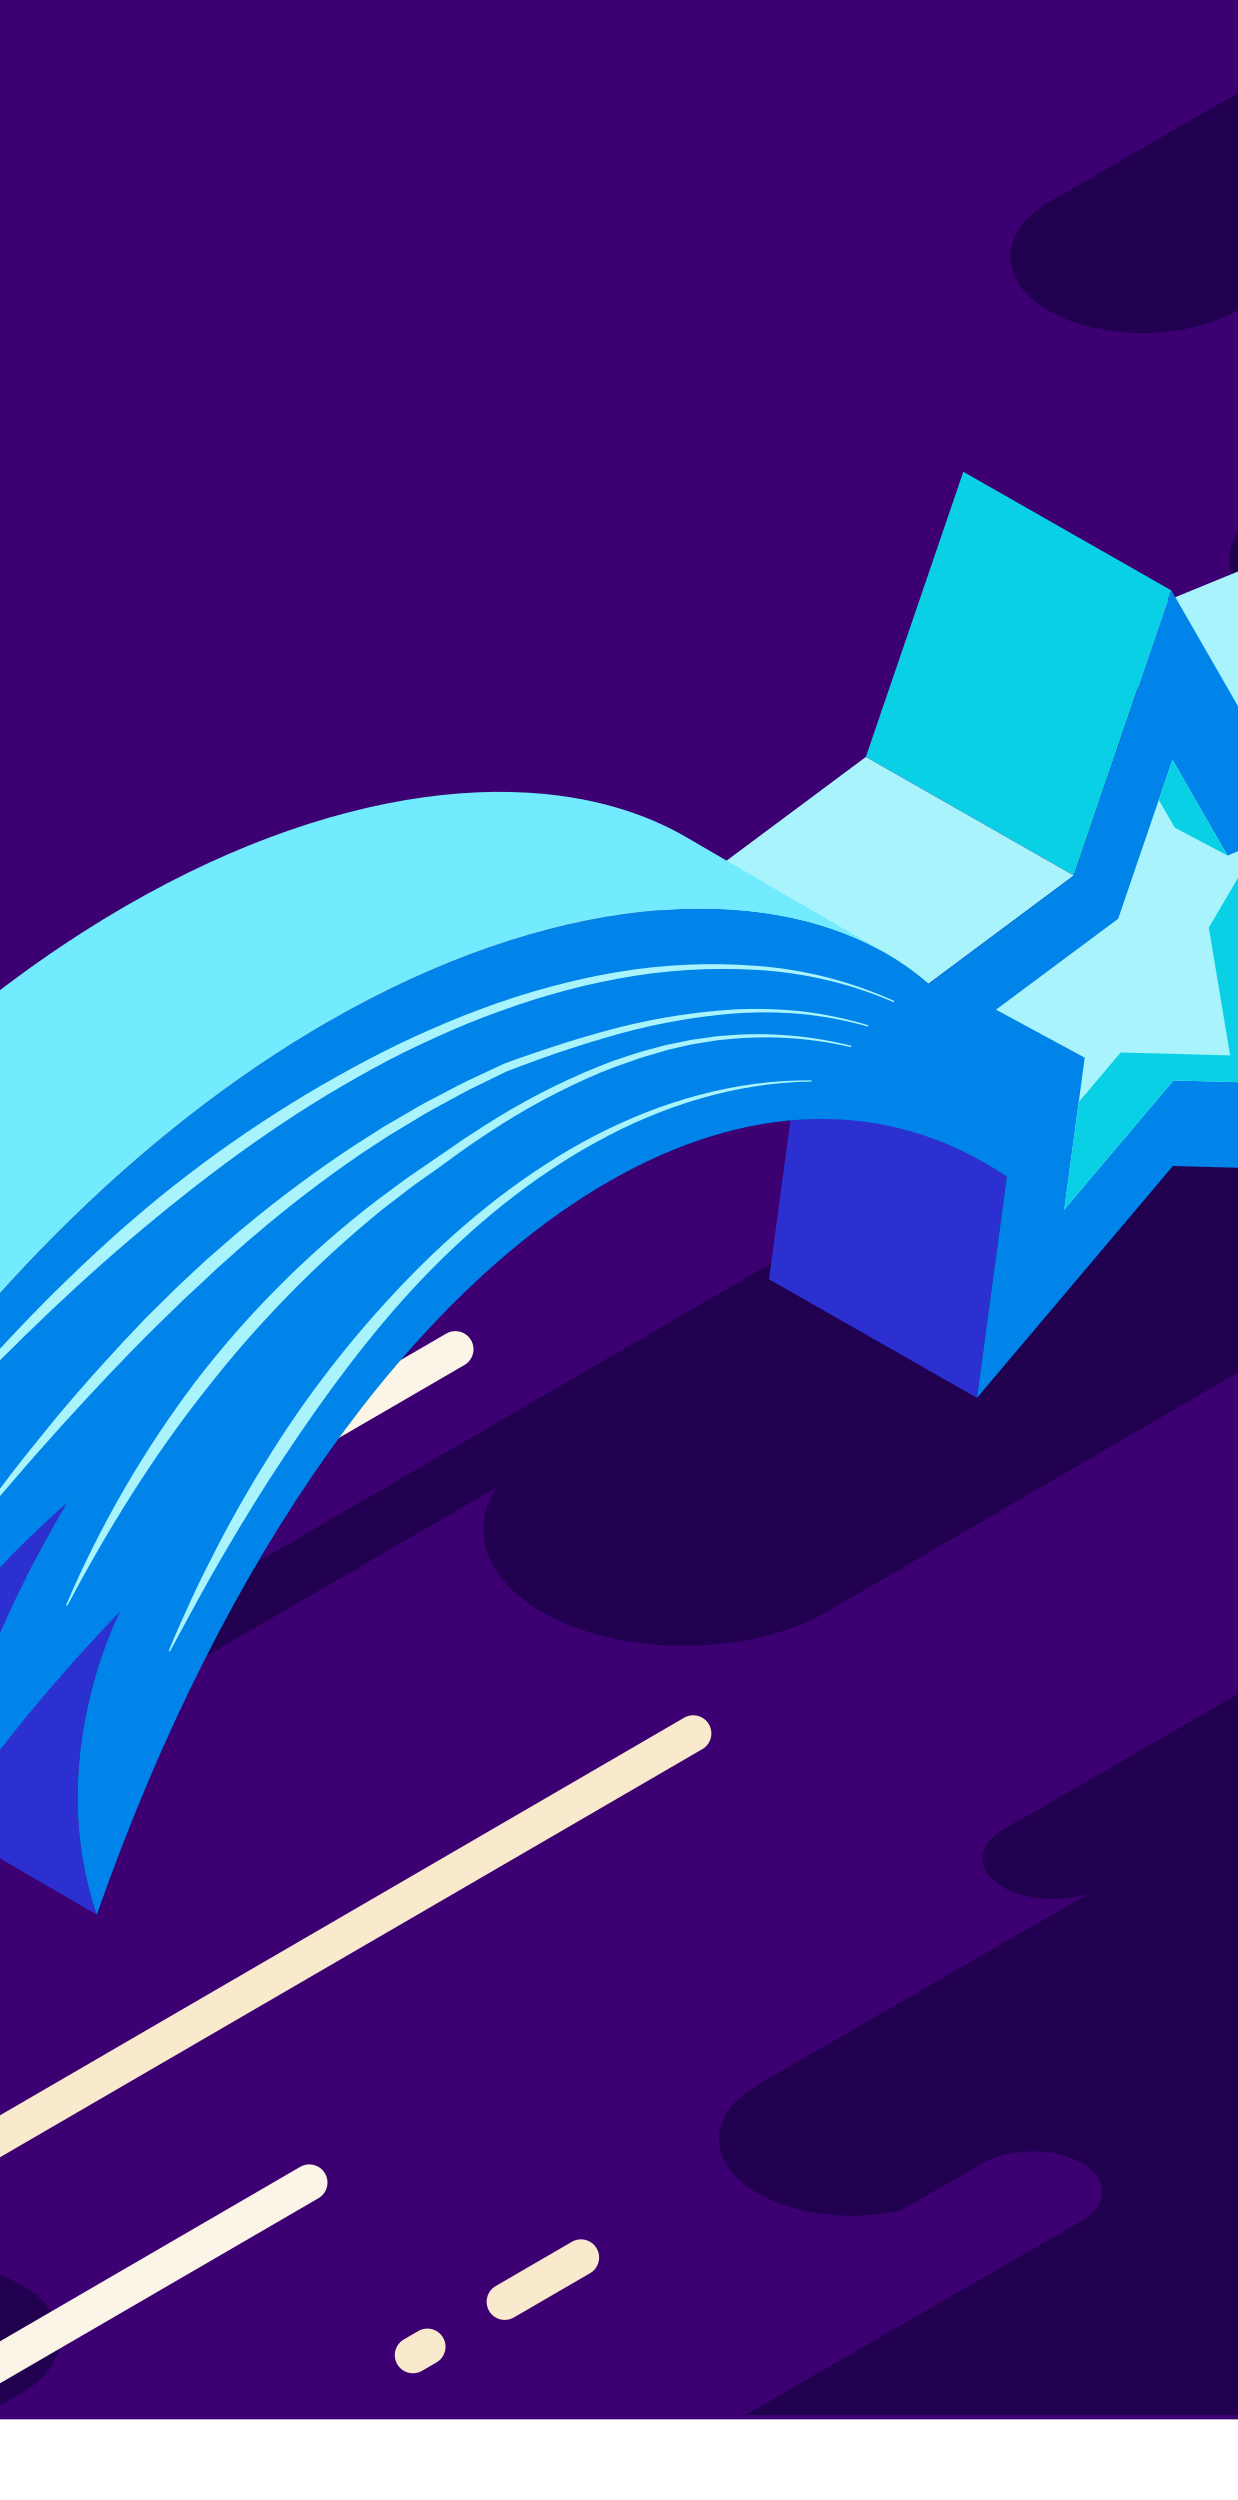
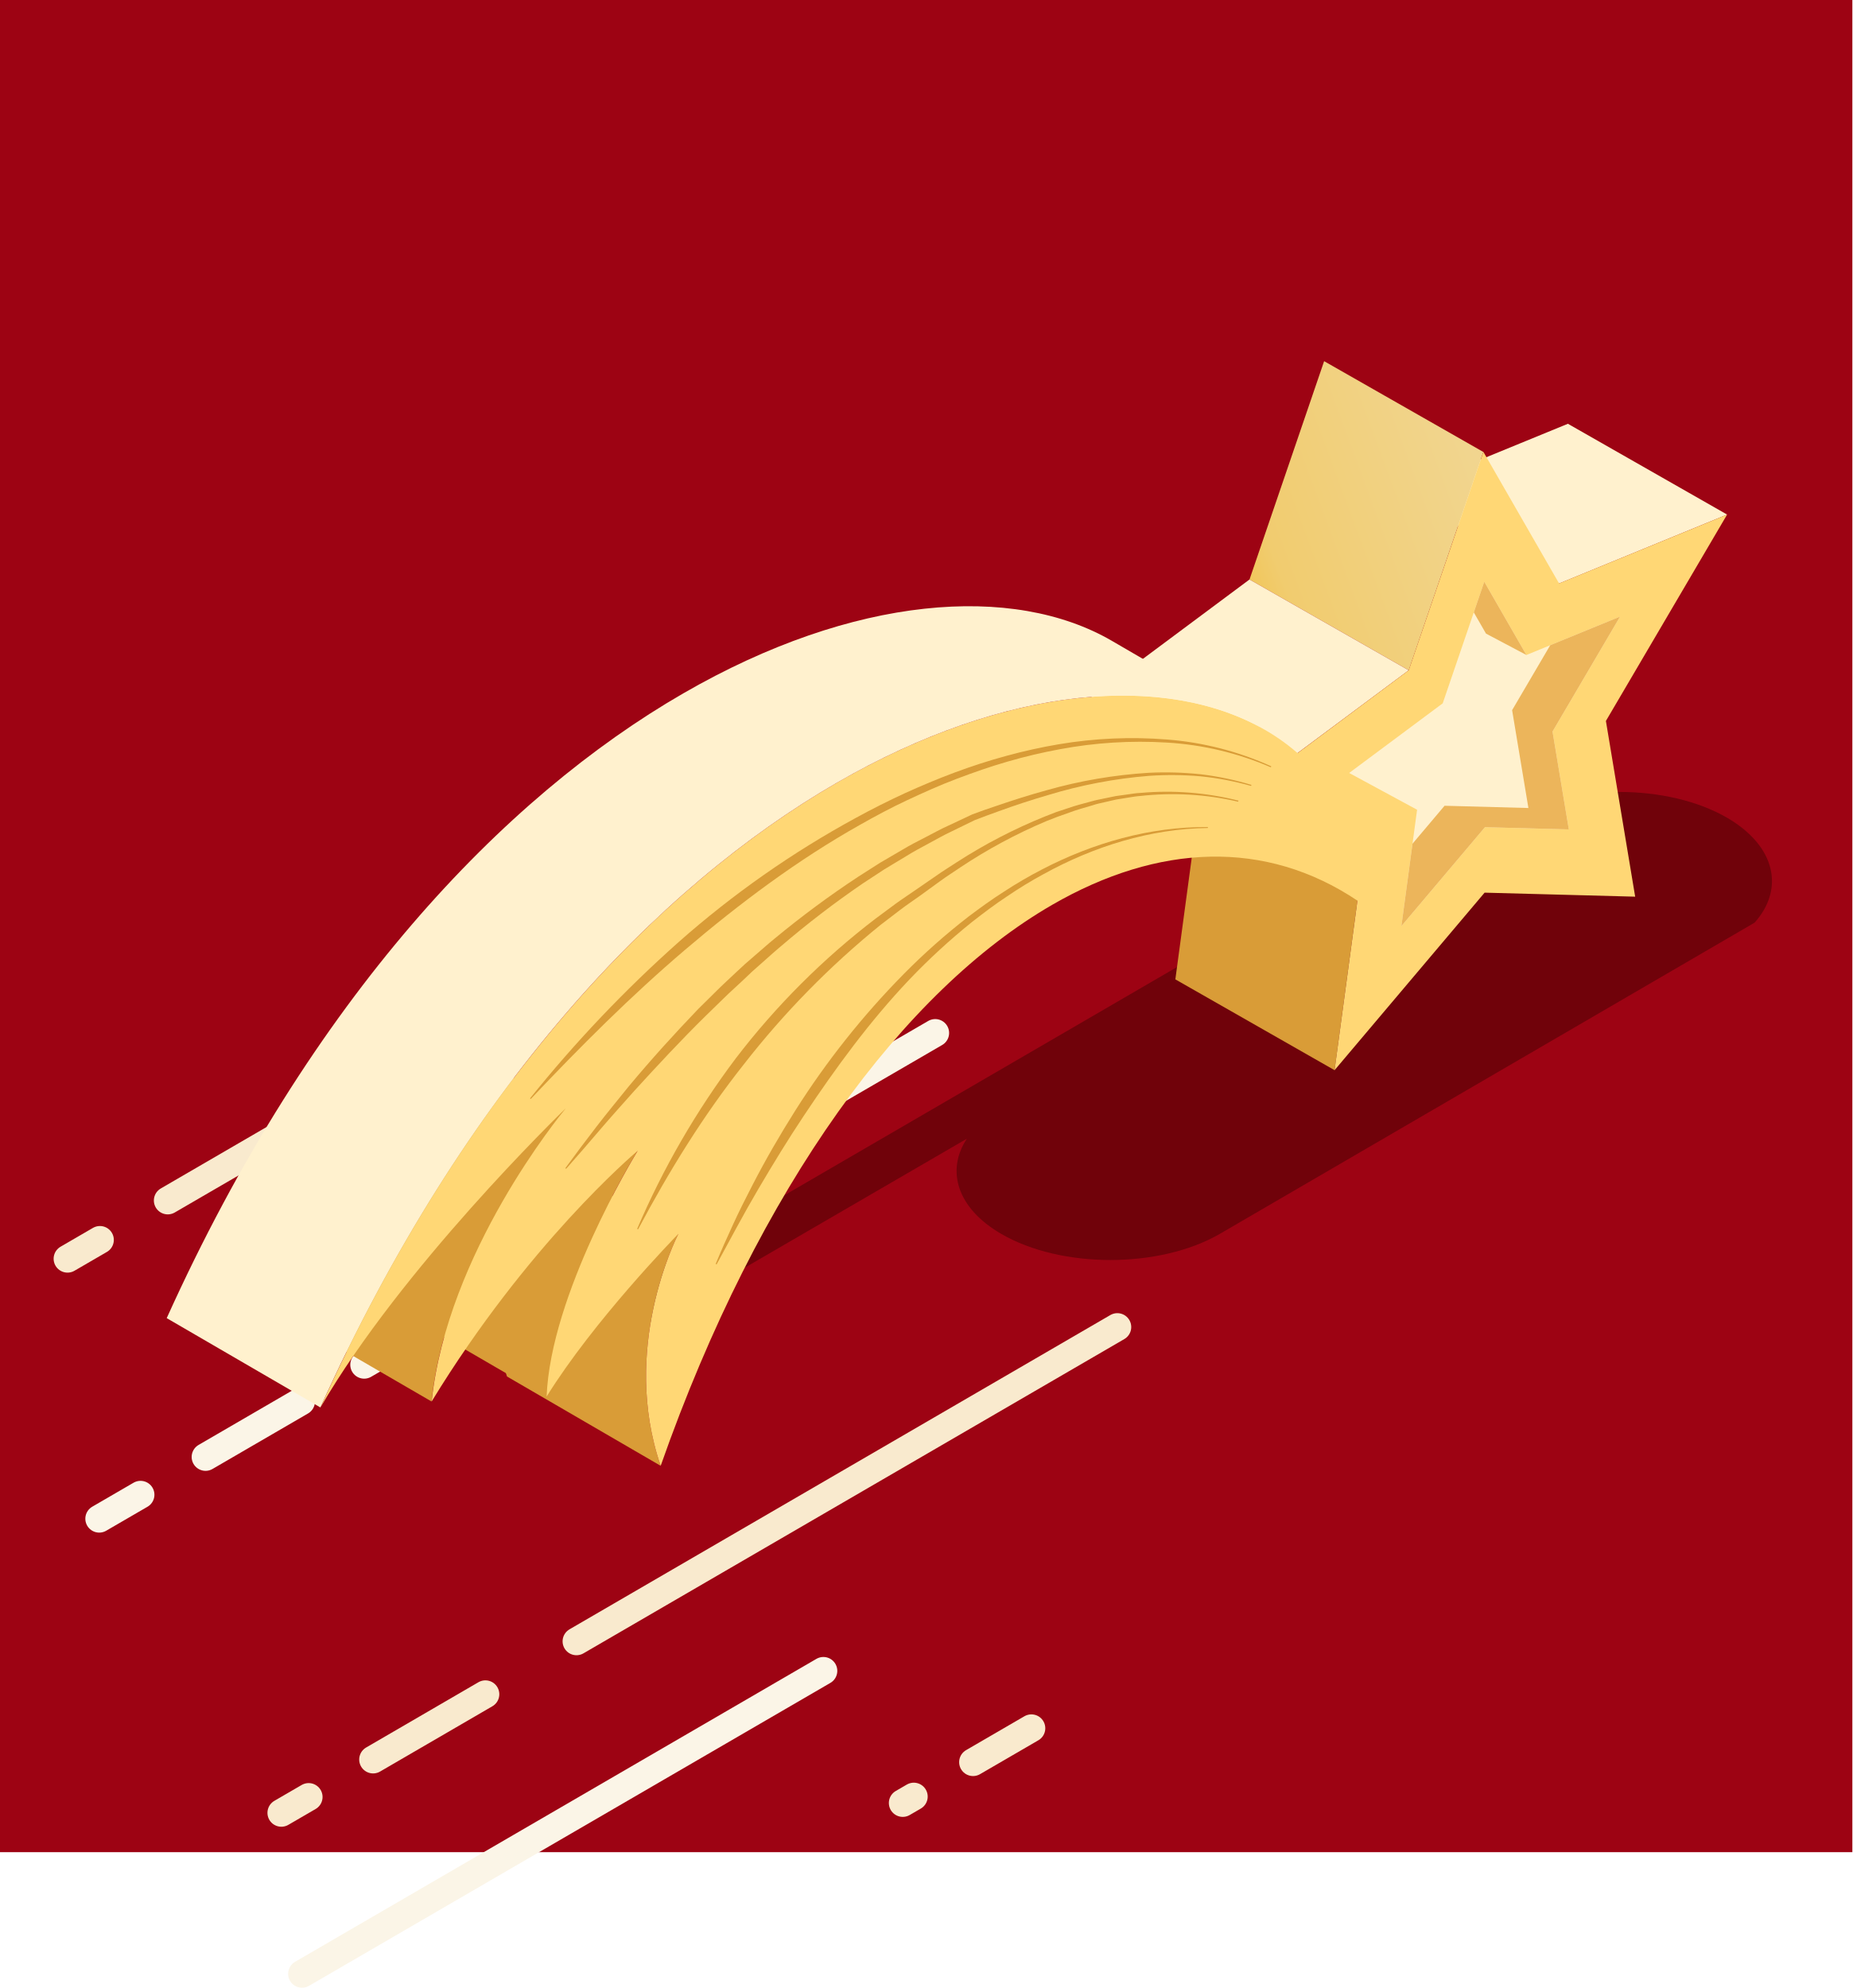
- <svg xmlns="http://www.w3.org/2000/svg" viewBox="190 0 307 620">
+ <svg xmlns="http://www.w3.org/2000/svg" width="600px" height="644px" viewBox="0 0 600 644" version="1.1">
  <defs>
-     <style>.cls-1{isolation:isolate;}.cls-2{fill:#3c0073;}.cls-3{fill:#090d58;opacity:0.46;mix-blend-mode:multiply;}.cls-4,.cls-5{fill:none;stroke-linecap:round;stroke-linejoin:round;stroke-width:9px;}.cls-4{stroke:#f9eace;}.cls-5{stroke:#fbf5e7;}.cls-6{fill:#a9f4fc;}.cls-7{fill:#2c30d1;}.cls-8{fill:#0ad0e5;}.cls-9{fill:#0084e9;}.cls-10{fill:#73ebff;}</style>
+     <linearGradient x1="118.49%" y1="8.583%" x2="-68.718%" y2="100%" id="linearGradient-1">
+       <stop stop-color="#F1D899" offset="0%" />
+       <stop stop-color="#F1CC6F" offset="58%" />
+       <stop stop-color="#F2B51C" offset="84.504%" />
+       <stop stop-color="#D49800" offset="100%" />
+     </linearGradient>
  </defs>
-   <g class="cls-1">
-     <g id="Layer_1" data-name="Layer 1">
-       <rect class="cls-2" width="600" height="600" />
-       <g id="_Group_" data-name="&lt;Group&gt;">
-         <path id="_Path_" data-name="&lt;Path&gt;" class="cls-3" d="M537.59-.39,450.21,50.06c-12.86,7.43-12.93,19.58-.15,27s33.76,7.43,46.62,0l3.07-1.77c-2.24,3.57-.93,7.73,4,10.58,4.7,2.73,11.49,3.55,17.48,2.48l27.23-15.72c6.8-3.92,17.88-3.92,24.63,0S579.76,83,573,86.9L498.6,129.83c-6.47,7.19-4.54,16.3,5.8,22.31,12.78,7.43,33.76,7.43,46.62,0l49-28.28V-.39Z" />
-         <path id="_Path_2" data-name="&lt;Path&gt;" class="cls-3" d="M458.22,550.76,374.8,598.92H600V388.75l-6.9,4c4.34-3.9,3.59-9.18-2.26-12.58-6.75-3.92-17.83-3.92-24.63,0L438.76,453.74c-6.8,3.92-6.83,10.34-.08,14.27,5.86,3.4,15,3.85,21.71,1.35L378,516.94c-12.86,7.43-12.93,19.58-.15,27,9.58,5.57,23.77,7,35.7,4.18l20.14-11.63c6.8-3.92,17.88-3.92,24.63,0S465,546.84,458.22,550.76Z" />
-         <path id="_Path_3" data-name="&lt;Path&gt;" class="cls-3" d="M195.32,566.64c-9.58-5.57-23.77-7-35.7-4.18l-20.14,11.63c-6.8,3.92-17.88,3.92-24.63,0-4.45-2.58-5.93-6.25-4.5-9.57l43.27-25.15c12.86-7.48,12.93-19.72.15-27.2s-33.76-7.48-46.62,0L104.08,514c2.24-3.59.93-7.78-4-10.65-4.7-2.75-11.49-3.58-17.48-2.5L55.41,516.64c-6.8,4-17.88,4-24.63,0s-6.72-10.42.08-14.37L105.22,459c6.47-7.24,4.54-16.41-5.8-22.47-12.78-7.48-33.76-7.48-46.62,0L.69,466.86V598.92H186l9.13-5.27C208,586.22,208.1,574.07,195.32,566.64Z" />
-         <path id="_Path_4" data-name="&lt;Path&gt;" class="cls-3" d="M28.8,60.26,133.86-.39H.69V184.75l47.57-27.47c6.8-3.92,6.83-10.34.08-14.27-5.86-3.4-15-3.85-21.71-1.35L109,94.09c12.86-7.43,12.93-19.58.15-27-9.58-5.57-23.77-7-35.7-4.18L53.35,74.53c-6.8,3.92-17.88,3.92-24.63,0S22,64.19,28.8,60.26Z" />
+   <g id="Page-1" stroke="none" stroke-width="1" fill="none" fill-rule="evenodd">
+     <g id="03">
+       <rect id="Rectangle" fill="#9D0313" x="0" y="0" width="600" height="600" />
+       <path d="M559.59,265 C540.34,253.73 508.73,253.73 489.35,265 L436.3,295.77 C437.558,293.034 436.896,289.798 434.666,287.776 C432.435,285.753 429.15,285.411 426.55,286.93 L190.89,423.93 C188.724,425.154 187.383,427.448 187.38,429.936 C187.376,432.424 188.711,434.722 190.874,435.952 C193.036,437.182 195.693,437.155 197.83,435.88 L313.17,368.88 C306.35,379.23 310.02,391.41 324.31,399.71 C343.72,410.99 375.57,410.99 395.11,399.71 L568.33,298.89 C578.07,288 575.18,274.16 559.59,265 Z" id="Path" fill="#600102" opacity="0.46" style="mix-blend-mode: multiply;" />
+       <g id="Path" transform="translate(21, 255)" stroke-linecap="round" stroke-linejoin="round" stroke-width="9">
+         <path d="M89.93,150.64 L347.43,0.99" id="_Path_5" stroke="#F9EACE" />
+         <path d="M294.18,315.84 L313.08,304.86" id="_Path_6" stroke="#F9EACE" />
+         <path d="M271.41,329.07 L274.99,326.99" id="_Path_7" stroke="#F9EACE" />
+         <path d="M76.83,384.41 L245.71,286.27" id="_Path_8" stroke="#FBF5E7" />
+         <path d="M33.34,133.89 L122.76,81.93" id="_Path_9" stroke="#F9EACE" />
+         <path d="M0.87,152.76 L11.37,146.66" id="_Path_10" stroke="#F9EACE" />
+         <path d="M165.73,276.7 L340.92,174.89" id="_Path_11" stroke="#F9EACE" />
+         <path d="M99.85,314.99 L136.23,293.84" id="_Path_12" stroke="#F9EACE" />
+         <path d="M70.13,332.26 L78.98,327.12" id="_Path_13" stroke="#F9EACE" />
+         <path d="M96.96,187.11 L281.93,79.62" id="_Path_14" stroke="#FBF5E7" />
+         <path d="M45.58,216.97 L76.52,198.99" id="_Path_15" stroke="#FBF5E7" />
+         <path d="M11.14,236.98 L24.52,229.21" id="_Path_16" stroke="#FBF5E7" />
      </g>
-       <path class="cls-3" d="M559.59,265c-19.25-11.27-50.86-11.27-70.24,0L436.3,295.77a6.9,6.9,0,0,0-9.75-8.84l-235.66,137a6.91,6.91,0,1,0,6.94,11.95l115.34-67c-6.82,10.35-3.15,22.53,11.14,30.83,19.41,11.28,51.26,11.28,70.8,0L568.33,298.89C578.07,288,575.18,274.16,559.59,265Z" />
-       <g id="Path">
-         <line id="_Path_5" data-name="&lt;Path&gt;" class="cls-4" x1="110.93" y1="405.64" x2="368.43" y2="255.99" />
-         <line id="_Path_6" data-name="&lt;Path&gt;" class="cls-4" x1="315.18" y1="570.84" x2="334.08" y2="559.86" />
-         <line id="_Path_7" data-name="&lt;Path&gt;" class="cls-4" x1="292.41" y1="584.07" x2="295.99" y2="581.99" />
-         <line id="_Path_8" data-name="&lt;Path&gt;" class="cls-5" x1="97.83" y1="639.41" x2="266.71" y2="541.27" />
-         <line id="_Path_9" data-name="&lt;Path&gt;" class="cls-4" x1="54.34" y1="388.89" x2="143.76" y2="336.93" />
-         <line id="_Path_10" data-name="&lt;Path&gt;" class="cls-4" x1="21.87" y1="407.76" x2="32.37" y2="401.66" />
-         <line id="_Path_11" data-name="&lt;Path&gt;" class="cls-4" x1="186.73" y1="531.7" x2="361.92" y2="429.89" />
-         <line id="_Path_12" data-name="&lt;Path&gt;" class="cls-4" x1="120.85" y1="569.99" x2="157.23" y2="548.84" />
-         <line id="_Path_13" data-name="&lt;Path&gt;" class="cls-4" x1="91.13" y1="587.26" x2="99.98" y2="582.12" />
-         <line id="_Path_14" data-name="&lt;Path&gt;" class="cls-5" x1="117.96" y1="442.11" x2="302.93" y2="334.62" />
-         <line id="_Path_15" data-name="&lt;Path&gt;" class="cls-5" x1="66.58" y1="471.97" x2="97.52" y2="453.99" />
-         <line id="_Path_16" data-name="&lt;Path&gt;" class="cls-5" x1="32.14" y1="491.98" x2="45.52" y2="484.21" />
-       </g>
-       <g id="_Group_2" data-name="&lt;Group&gt;">
-         <g id="_Group_3" data-name="&lt;Group&gt;">
-           <g id="_Group_4" data-name="&lt;Group&gt;" class="cls-1">
-             <g id="_Group_5" data-name="&lt;Group&gt;">
-               <polygon id="_Path_17" data-name="&lt;Path&gt;" class="cls-6" points="504.98 189.03 453.41 159.61 507.86 137.28 559.43 166.69 504.98 189.03" />
+       <g id="_Group_2" transform="translate(54, 117)">
+         <g id="_Group_3">
+           <g id="_Group_4" transform="translate(296, 0)">
+             <g id="_Group_5" transform="translate(103, 20)" fill="#FFF1CE">
+               <polygon id="_Path_17" points="51.98 52.03 0.41 22.61 54.86 0.28 106.43 29.69" />
            </g>
-             <g id="_Group_6" data-name="&lt;Group&gt;">
-               <polygon id="_Path_18" data-name="&lt;Path&gt;" class="cls-7" points="432.28 346.68 380.71 317.26 389.83 249.61 441.4 279.02 432.28 346.68" />
+             <g id="_Group_6" transform="translate(30, 132)" fill="#D99C37">
+               <polygon id="_Path_18" points="52.28 97.68 0.71 68.26 9.83 0.61 61.4 30.02" />
            </g>
-             <g id="_Group_7" data-name="&lt;Group&gt;">
-               <polygon id="_Path_19" data-name="&lt;Path&gt;" class="cls-8" points="456.3 217.13 404.73 187.72 428.9 117 480.47 146.41 456.3 217.13" />
+             <g id="_Group_7" transform="translate(54, 0)" fill="url(#linearGradient-1)">
+               <polygon id="_Path_19" points="52.3 100.13 0.73 70.72 24.9 0 76.47 29.41" />
            </g>
-             <g id="_Group_8" data-name="&lt;Group&gt;">
-               <polygon id="_Path_20" data-name="&lt;Path&gt;" class="cls-6" points="401.89 257.65 350.32 228.24 404.73 187.72 456.3 217.13 401.89 257.65" />
+             <g id="_Group_8" transform="translate(0, 70)" fill="#FFF1CE">
+               <polygon id="_Path_20" points="51.89 70.65 0.32 41.24 54.73 0.72 106.3 30.13" />
            </g>
          </g>
-           <g id="_Group_9" data-name="&lt;Group&gt;" class="cls-1">
-             <g id="_Group_10" data-name="&lt;Group&gt;">
-               <path id="_Path_21" data-name="&lt;Path&gt;" class="cls-7" d="M214,474.84l-49.77-28.93c-12.93-37.84,4.81-73.25,5.75-75.12l49.77,28.93C218.78,401.58,201,437,214,474.84Z" />
+           <g id="_Group_9" transform="translate(0, 29)">
+             <g id="_Group_10" transform="translate(105, 224)" fill="#D99C37">
+               <path d="M55,104.84 L5.23,75.91 C-7.7,38.07 10.04,2.66 10.98,0.79 L60.75,29.72 C59.78,31.58 42,67 55,104.84 Z" id="_Path_21" />
            </g>
-             <g id="_Group_11" data-name="&lt;Group&gt;">
-               <path id="_Path_22" data-name="&lt;Path&gt;" class="cls-7" d="M177,452.45l-49.77-28.93c1.27-33,28.1-77.32,29.51-79.65l49.77,28.93C205.11,375.13,178.28,419.41,177,452.45Z" />
+             <g id="_Group_11" transform="translate(73, 197)" fill="#D99C37">
+               <path d="M50,109.45 L0.23,80.52 C1.5,47.52 28.33,3.2 29.74,0.87 L79.51,29.8 C78.11,32.13 51.28,76.41 50,109.45 Z" id="_Path_22" />
            </g>
-             <g id="_Group_12" data-name="&lt;Group&gt;">
-               <path id="_Path_23" data-name="&lt;Path&gt;" class="cls-7" d="M139.78,454,90,425.1c5.07-48.28,41.55-92.69,43.47-95L183.25,359C181.33,361.34,144.84,405.75,139.78,454Z" />
+             <g id="_Group_12" transform="translate(36, 184)" fill="#D99C37">
+               <path d="M49.78,124 L0,95.1 C5.07,46.82 41.55,2.41 43.47,0.1 L93.25,29 C91.33,31.34 54.84,75.75 49.78,124 Z" id="_Path_23" />
            </g>
-             <path id="_Path_24" data-name="&lt;Path&gt;" class="cls-9" d="M559.43,166.69,505,189l-24.51-42.61L456.3,217.13l-36,26.84c-30.26-26.47-87.51-26-149.13,9.53-58.34,33.68-120.55,98.83-167.35,202.39,26.32-45.18,76.82-94.31,79.47-96.9-1.92,2.34-38.4,46.75-43.47,95,31-50.77,65-79.71,66.75-81.24-1.41,2.33-28.24,46.61-29.51,79.65,15.26-24.56,41.33-51.32,42.7-52.73C218.78,401.58,201,437,214,474.84,245.89,384,293,320.72,340.84,293.1c34.37-19.84,69.11-21.28,98.85-1.34l-7.41,54.92,48.6-57.51,48.77,1.3-9.48-56.92Z" />
-             <path id="_Path_25" data-name="&lt;Path&gt;" class="cls-10" d="M360.14,207.59c-31.94-18.56-83.63-14.85-138.78,17C163,258.26,100.8,323.42,54,427l49.77,28.93c46.8-103.56,109-168.71,167.35-202.39,55.15-31.84,106.85-35.56,138.78-17Z" />
+             <path d="M505.43,20.69 L451,43 L426.49,0.39 L402.3,71.13 L366.3,97.97 C336.04,71.5 278.79,71.97 217.17,107.5 C158.83,141.18 96.62,206.33 49.82,309.89 C76.14,264.71 126.64,215.58 129.29,212.99 C127.37,215.33 90.89,259.74 85.82,307.99 C116.82,257.22 150.82,228.28 152.57,226.75 C151.16,229.08 124.33,273.36 123.06,306.4 C138.32,281.84 164.39,255.08 165.76,253.67 C164.78,255.58 147,291 160,328.84 C191.89,238 239,174.72 286.84,147.1 C321.21,127.26 355.95,125.82 385.69,145.76 L378.28,200.68 L426.88,143.17 L475.65,144.47 L466.17,87.55 L505.43,20.69 Z" id="_Path_24" fill="#FFD775" />
+             <path d="M306.14,61.59 C274.2,43.03 222.51,46.74 167.36,78.59 C109,112.26 46.8,177.42 0,281 L49.77,309.93 C96.57,206.37 158.77,141.22 217.12,107.54 C272.27,75.7 323.97,71.98 355.9,90.54 L306.14,61.59 Z" id="_Path_25" fill="#FFF1CE" />
          </g>
-           <g id="_Group_13" data-name="&lt;Group&gt;">
-             <g id="_Group_14" data-name="&lt;Group&gt;">
-               <polygon id="_Path_26" data-name="&lt;Path&gt;" class="cls-6" points="480.77 188.45 494.42 212.18 524.75 199.75 502.88 236.98 508.16 268.68 481 267.96 453.93 299.99 459.01 262.31 437.01 250.4 467.31 227.84 480.77 188.45" />
+           <g id="_Group_13" transform="translate(383, 71)" fill="#FFF1CE">
+             <g id="_Group_14">
+               <polygon id="_Path_26" points="43.77 0.45 57.42 24.18 87.75 11.75 65.88 48.98 71.16 80.68 44 79.96 16.93 111.99 22.01 74.31 0.01 62.4 30.31 39.84" />
            </g>
          </g>
-           <g id="_Group_15" data-name="&lt;Group&gt;">
-             <polygon id="_Path_27" data-name="&lt;Path&gt;" class="cls-8" points="481.33 205.25 494.42 212.18 480.77 188.45 477.38 198.38 481.33 205.25" />
-             <polygon id="_Path_28" data-name="&lt;Path&gt;" class="cls-8" points="524.75 199.75 502.14 209.01 489.79 230.05 495.07 261.75 467.91 261.02 457.53 273.31 453.93 299.99 481 267.96 508.16 268.68 502.88 236.98 524.75 199.75" />
+           <g id="_Group_15" transform="translate(399, 71)" fill="#ECB55B">
+             <polygon id="_Path_27" points="28.33 17.25 41.42 24.18 27.77 0.45 24.38 10.38" />
+             <polygon id="_Path_28" points="71.75 11.75 49.14 21.01 36.79 42.05 42.07 73.75 14.91 73.02 4.53 85.31 0.93 111.99 28 79.96 55.16 80.68 49.88 48.98" />
          </g>
        </g>
-         <g id="_Group_16" data-name="&lt;Group&gt;">
-           <path class="cls-6" d="M171.67,355.83a417,417,0,0,1,48.22-50.72,310.92,310.92,0,0,1,57.4-40.2Q285,260.69,293,257c5.33-2.42,10.72-4.7,16.21-6.74s11.06-3.86,16.71-5.39A174.52,174.52,0,0,1,343,241.09a142.56,142.56,0,0,1,35-1.53,100.42,100.42,0,0,1,33.78,8.69l-.14.3a99.77,99.77,0,0,0-33.72-8,141.25,141.25,0,0,0-34.63,2.16,172.77,172.77,0,0,0-16.91,4c-5.57,1.6-11,3.51-16.46,5.57s-10.71,4.43-16,6.9-10.37,5.19-15.41,8.05c-20.23,11.38-38.86,25.35-56.52,40.38S187.91,339.1,171.92,356Z" />
+         <g id="_Group_16" transform="translate(117, 122)" fill="#D99C37">
+           <path d="M0.67,116.83 C15.294,98.602 31.424,81.636 48.89,66.11 C66.447,50.59 85.703,37.104 106.29,25.91 C111.43,23.097 116.667,20.46 122,18 C127.33,15.58 132.72,13.3 138.21,11.26 C143.7,9.22 149.27,7.4 154.92,5.87 C160.547,4.325 166.247,3.064 172,2.09 C183.559,0.143 195.315,-0.371 207,0.56 C218.681,1.464 230.113,4.405 240.78,9.25 L240.64,9.55 C229.953,4.937 218.541,2.229 206.92,1.55 C195.332,0.844 183.701,1.57 172.29,3.71 C166.59,4.759 160.946,6.094 155.38,7.71 C149.81,9.31 144.38,11.22 138.92,13.28 C133.46,15.34 128.21,17.71 122.92,20.18 C117.63,22.65 112.55,25.37 107.51,28.23 C87.28,39.61 68.65,53.58 50.99,68.61 C33.33,83.64 16.91,100.1 0.92,117 L0.67,116.83 Z" id="Path" />
        </g>
-         <g id="_Group_17" data-name="&lt;Group&gt;">
-           <path class="cls-6" d="M405.24,254.59a94.81,94.81,0,0,0-16.41-3.11,107.52,107.52,0,0,0-16.68-.15,154.94,154.94,0,0,0-32.74,6.25q-8,2.33-15.88,5.2c-2.64.93-5.22,1.92-7.81,2.9l-7.48,3.65c-2.51,1.17-4.93,2.56-7.38,3.88s-4.91,2.62-7.27,4.1l-7.15,4.31-7,4.59A304.66,304.66,0,0,0,253,306.49c-2.14,1.77-4.18,3.67-6.28,5.5l-3.12,2.77-3,2.85c-2,1.91-4.12,3.74-6.09,5.7l-6,5.84c-7.94,7.82-15.55,16-23.05,24.23-3.71,4.17-7.45,8.31-11.08,12.56s-7.28,8.48-11,12.68l-.26-.2q4.95-6.78,10.07-13.43c3.41-4.44,7-8.75,10.5-13.11,7.17-8.61,14.7-16.92,22.45-25l6-5.93c2-2,4.07-3.86,6.1-5.8l3.09-2.86,3.18-2.76c2.14-1.82,4.21-3.71,6.4-5.48A307.59,307.59,0,0,1,278,284l7.1-4.53,7.28-4.25c2.4-1.46,4.91-2.72,7.39-4s4.94-2.66,7.52-3.81l7.64-3.59c2.65-1,5.3-1.93,8-2.82,5.3-1.83,10.65-3.51,16.06-5a156.23,156.23,0,0,1,33.13-5.66,108.34,108.34,0,0,1,16.81.48,95.3,95.3,0,0,1,16.43,3.45Z" />
+         <g id="_Group_17" transform="translate(129, 133)" fill="#D99C37">
+           <path d="M222.24,4.59 C216.872,3.073 211.381,2.032 205.83,1.48 C200.282,0.998 194.705,0.948 189.15,1.33 C178.044,2.23 167.067,4.325 156.41,7.58 C151.077,9.133 145.783,10.867 140.53,12.78 C137.89,13.71 135.31,14.7 132.72,15.68 L125.24,19.33 C122.73,20.5 120.31,21.89 117.86,23.21 C115.41,24.53 112.95,25.83 110.59,27.31 L103.44,31.62 L96.44,36.21 C87.263,42.483 78.437,49.253 70,56.49 C67.86,58.26 65.82,60.16 63.72,61.99 L60.6,64.76 L57.6,67.61 C55.6,69.52 53.48,71.35 51.51,73.31 L45.51,79.15 C37.57,86.97 29.96,95.15 22.46,103.38 C18.75,107.55 15.01,111.69 11.38,115.94 C7.75,120.19 4.1,124.42 0.38,128.62 L0.12,128.42 C3.42,123.9 6.777,119.423 10.19,114.99 C13.6,110.55 17.19,106.24 20.69,101.88 C27.86,93.27 35.39,84.96 43.14,76.88 L49.14,70.95 C51.14,68.95 53.21,67.09 55.24,65.15 L58.33,62.29 L61.51,59.53 C63.65,57.71 65.72,55.82 67.91,54.05 C76.567,46.877 85.61,40.183 95,34 L102.1,29.47 L109.38,25.22 C111.78,23.76 114.29,22.5 116.77,21.22 C119.25,19.94 121.71,18.56 124.29,17.41 L131.93,13.82 C134.58,12.82 137.23,11.89 139.93,11 C145.23,9.17 150.58,7.49 155.99,6 C166.798,2.927 177.905,1.03 189.12,0.34 C194.727,0.064 200.348,0.225 205.93,0.82 C211.497,1.484 216.995,2.639 222.36,4.27 L222.24,4.59 Z" id="Path" />
        </g>
-         <g id="_Group_18" data-name="&lt;Group&gt;">
-           <path class="cls-6" d="M401,259.69a94.18,94.18,0,0,0-31.57-1.85c-1.32.09-2.62.32-3.93.53l-3.91.63-3.87.88c-1.29.3-2.58.55-3.84,1-2.53.76-5.09,1.42-7.56,2.37l-3.73,1.32L338.92,266a168.06,168.06,0,0,0-27.88,15c-2.19,1.5-4.42,2.89-6.57,4.47L298,290.17c-2.15,1.54-4.36,3-6.47,4.62l-6.3,4.82a278,278,0,0,0-44.29,45.17c-13.14,16.58-24.28,34.68-34.26,53.45l-.3-.14a265.41,265.41,0,0,1,32-55.31,242.35,242.35,0,0,1,45.27-45.23l6.44-4.77c2.15-1.58,4.39-3,6.58-4.55l6.58-4.53c2.16-1.54,4.46-2.93,6.68-4.4a169.93,169.93,0,0,1,28.41-14.76l3.74-1.46,3.81-1.26c2.52-.9,5.12-1.53,7.7-2.24,1.28-.38,2.6-.61,3.91-.89l3.93-.81,4-.56c1.32-.19,2.64-.4,4-.46a94.84,94.84,0,0,1,31.75,2.51Z" />
+         <g id="_Group_18" transform="translate(152, 139)" fill="#D99C37">
+           <path d="M195,3.69 C184.656,1.298 173.982,0.673 163.43,1.84 C162.11,1.93 160.81,2.16 159.5,2.37 L155.59,3 L151.72,3.88 C150.43,4.18 149.14,4.43 147.88,4.88 C145.35,5.64 142.79,6.3 140.32,7.25 L136.59,8.57 L132.92,10 C123.175,14.112 113.841,19.134 105.04,25 C102.85,26.5 100.62,27.89 98.47,29.47 L92,34.17 C89.85,35.71 87.64,37.17 85.53,38.79 L79.23,43.61 C62.796,56.932 47.937,72.087 34.94,88.78 C21.8,105.36 10.66,123.46 0.68,142.23 L0.38,142.09 C8.78,122.432 19.525,103.861 32.38,86.78 C45.404,69.769 60.627,54.559 77.65,41.55 L84.09,36.78 C86.24,35.2 88.48,33.78 90.67,32.23 L97.25,27.7 C99.41,26.16 101.71,24.77 103.93,23.3 C112.914,17.497 122.427,12.555 132.34,8.54 L136.08,7.08 L139.89,5.82 C142.41,4.92 145.01,4.29 147.59,3.58 C148.87,3.2 150.19,2.97 151.5,2.69 L155.43,1.88 L159.43,1.32 C160.75,1.13 162.07,0.92 163.43,0.86 C174.079,-0.099 184.814,0.75 195.18,3.37 L195,3.69 Z" id="Path" />
        </g>
-         <g id="_Group_19" data-name="&lt;Group&gt;">
-           <path class="cls-6" d="M391.23,268.22c-18.68.24-37,6-53.16,14.92a136.35,136.35,0,0,0-11.88,7.24c-3.88,2.55-7.58,5.36-11.24,8.21a208.59,208.59,0,0,0-20.48,18.82c-12.79,13.48-23.78,28.52-34.08,44-5.16,7.73-10,15.67-14.72,23.7-2.36,4-4.64,8.08-6.87,12.17s-4.46,8.19-6.68,12.3l-.3-.14c1.77-4.33,3.7-8.58,5.65-12.84s4.06-8.43,6.21-12.59c4.28-8.33,9-16.46,14-24.38a264,264,0,0,1,34.95-44,211,211,0,0,1,21.05-18.68c3.75-2.82,7.55-5.59,11.51-8.1a138.1,138.1,0,0,1,12.15-7.11c16.61-8.67,35.19-14,53.93-13.81Z" />
+         <g id="_Group_19" transform="translate(177, 150)" fill="#D99C37">
+           <path d="M160.23,1.22 C141.55,1.46 123.23,7.22 107.07,16.14 C102.989,18.35 99.024,20.766 95.19,23.38 C91.31,25.93 87.61,28.74 83.95,31.59 C76.712,37.401 69.87,43.688 63.47,50.41 C50.68,63.89 39.69,78.93 29.39,94.41 C24.23,102.14 19.39,110.08 14.67,118.11 C12.31,122.11 10.03,126.19 7.8,130.28 C5.57,134.37 3.34,138.47 1.12,142.58 L0.82,142.44 C2.59,138.11 4.52,133.86 6.47,129.6 C8.42,125.34 10.53,121.17 12.68,117.01 C16.96,108.68 21.68,100.55 26.68,92.63 C36.732,76.762 48.448,62.012 61.63,48.63 C68.223,41.942 75.255,35.701 82.68,29.95 C86.43,27.13 90.23,24.36 94.19,21.85 C98.116,19.275 102.172,16.902 106.34,14.74 C122.95,6.07 141.53,0.74 160.27,0.93 L160.23,1.22 Z" id="Path" />
        </g>
      </g>
    </g>
  </g>
</svg>
